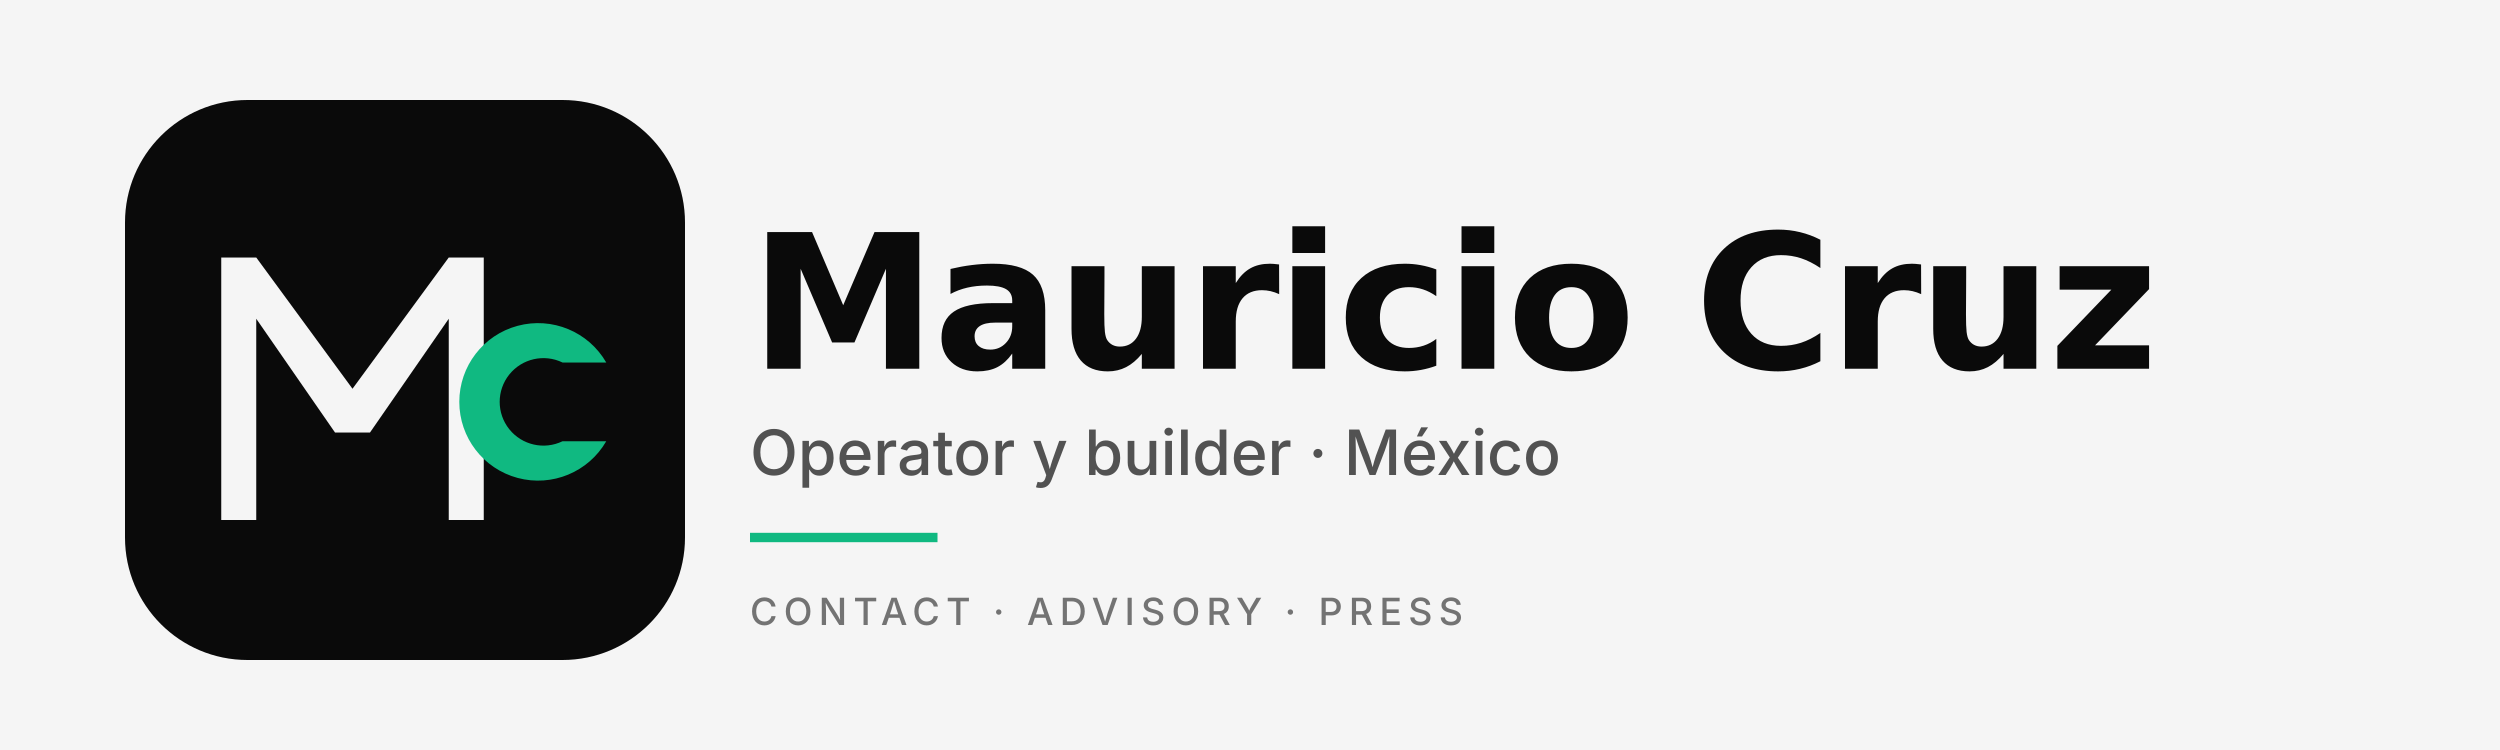
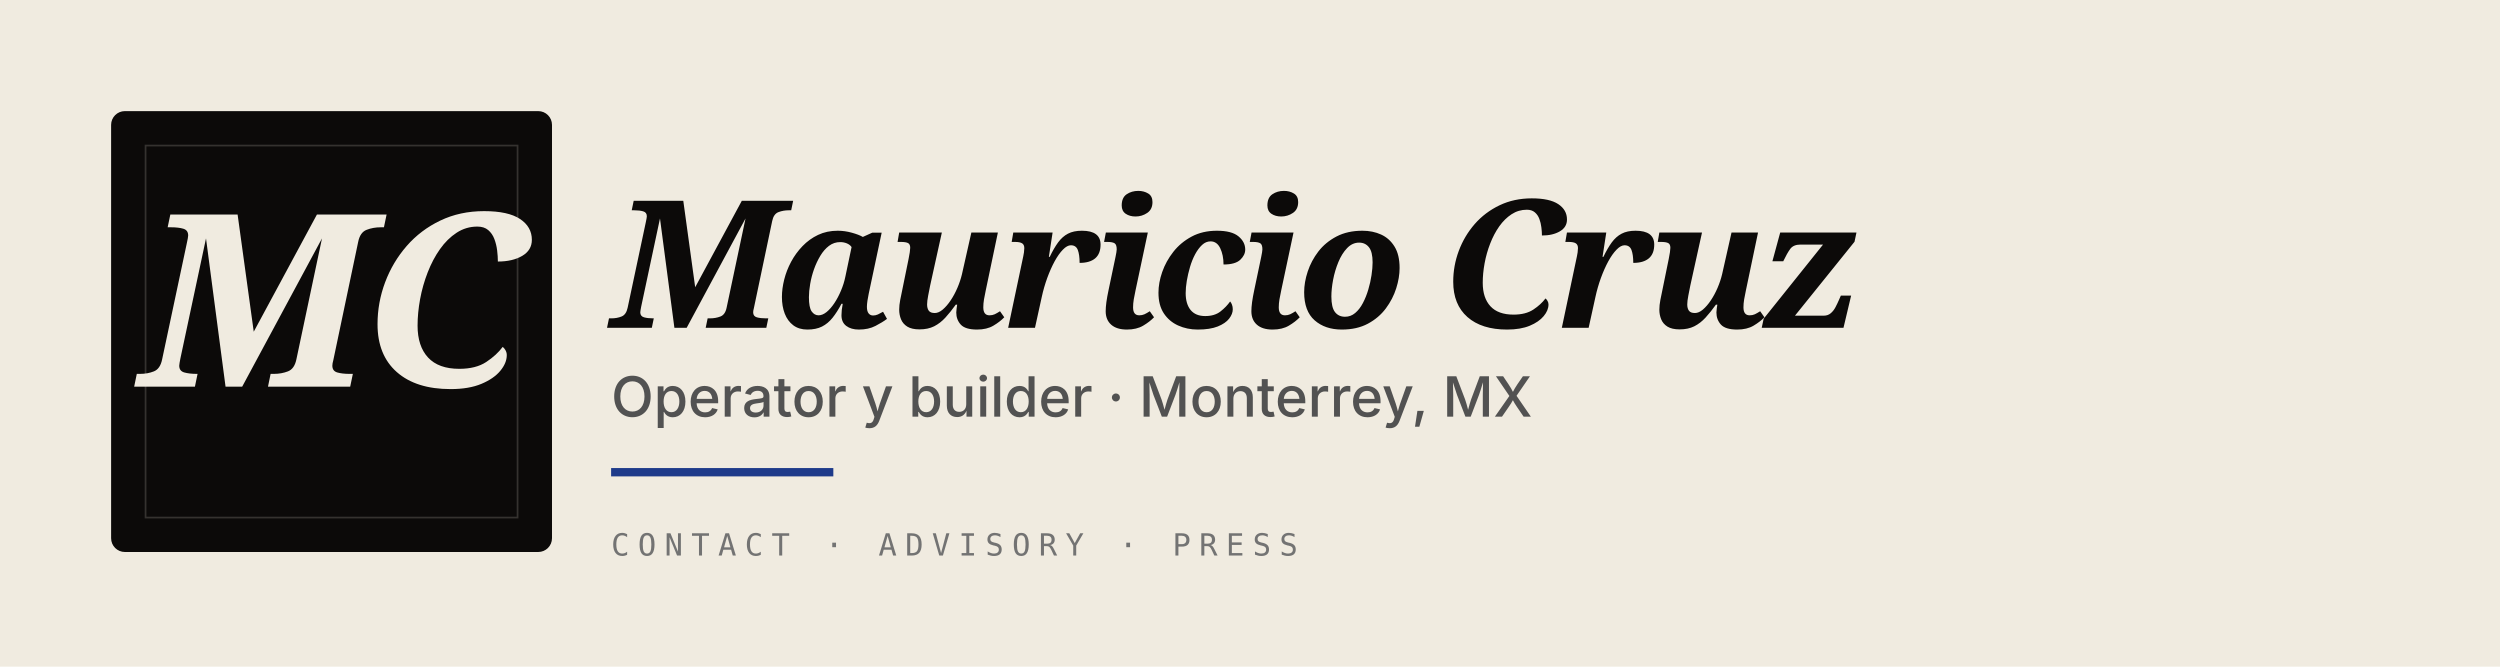
- <svg xmlns="http://www.w3.org/2000/svg" viewBox="0 0 800 240" width="800" height="240">
-   <rect width="800" height="240" fill="#f5f5f5" />
-   <g transform="translate(40, 32) scale(0.7)">
-     <rect width="256" height="256" rx="56" fill="#0a0a0a" />
-     <path d="M 44 192 L 44 72 L 60 72 L 104 132 L 148 72 L 164 72 L 164 192 L 148 192 L 148 100 L 112 152 L 96 152 L 60 100 L 60 192 Z" fill="#f5f5f5" />
-     <path d="M 220 120 a 36 36 0 1 0 0 36 L 200 156 a 20 20 0 1 1 0 -36 Z" fill="#10b981" />
+ <svg xmlns="http://www.w3.org/2000/svg" viewBox="0 0 900 240" width="900" height="240">
+   <rect width="900" height="240" fill="#f0ebe0" />
+   <g transform="translate(40, 40) scale(0.62)">
+     <rect width="256" height="256" rx="8" fill="#0c0a09" />
+     <rect x="20" y="20" width="216" height="216" fill="none" stroke="#f0ebe0" stroke-width="1" opacity="0.18" />
+     <text x="128" y="160" font-family="'Fraunces 144pt', 'Fraunces', serif" font-weight="600" font-style="italic" font-size="140" fill="#f0ebe0" text-anchor="middle" letter-spacing="-4">MC</text>
  </g>
-   <g transform="translate(240, 0)">
-     <text x="0" y="118" font-family="'Exo 2', 'DejaVu Sans', sans-serif" font-weight="800" font-size="60" fill="#0a0a0a" letter-spacing="-1">Mauricio Cruz</text>
-     <text x="0" y="152" font-family="'Inter', 'DejaVu Sans', sans-serif" font-weight="500" font-size="20" fill="#525252">Operator y builder · México</text>
-     <line x1="0" y1="172" x2="60" y2="172" stroke="#10b981" stroke-width="3" />
-     <text x="0" y="200" font-family="'Inter', 'DejaVu Sans', sans-serif" font-weight="500" font-size="12" fill="#737373" letter-spacing="2">CONTACT · ADVISORY · PRESS</text>
+   <g transform="translate(220, 0)">
+     <text x="0" y="118" font-family="'Fraunces 144pt', 'Fraunces', serif" font-style="italic" font-weight="600" font-size="64" fill="#0c0a09" letter-spacing="-2">Mauricio Cruz</text>
+     <text x="0" y="150" font-family="'Inter', system-ui, sans-serif" font-weight="500" font-size="20" fill="#525252">Operator y builder · Monterrey, MX</text>
+     <line x1="0" y1="170" x2="80" y2="170" stroke="#1e3a8a" stroke-width="3" />
+     <text x="0" y="200" font-family="'JetBrains Mono', monospace" font-size="11" fill="#737373" letter-spacing="3">CONTACT  ·  ADVISORY  ·  PRESS</text>
  </g>
</svg>
